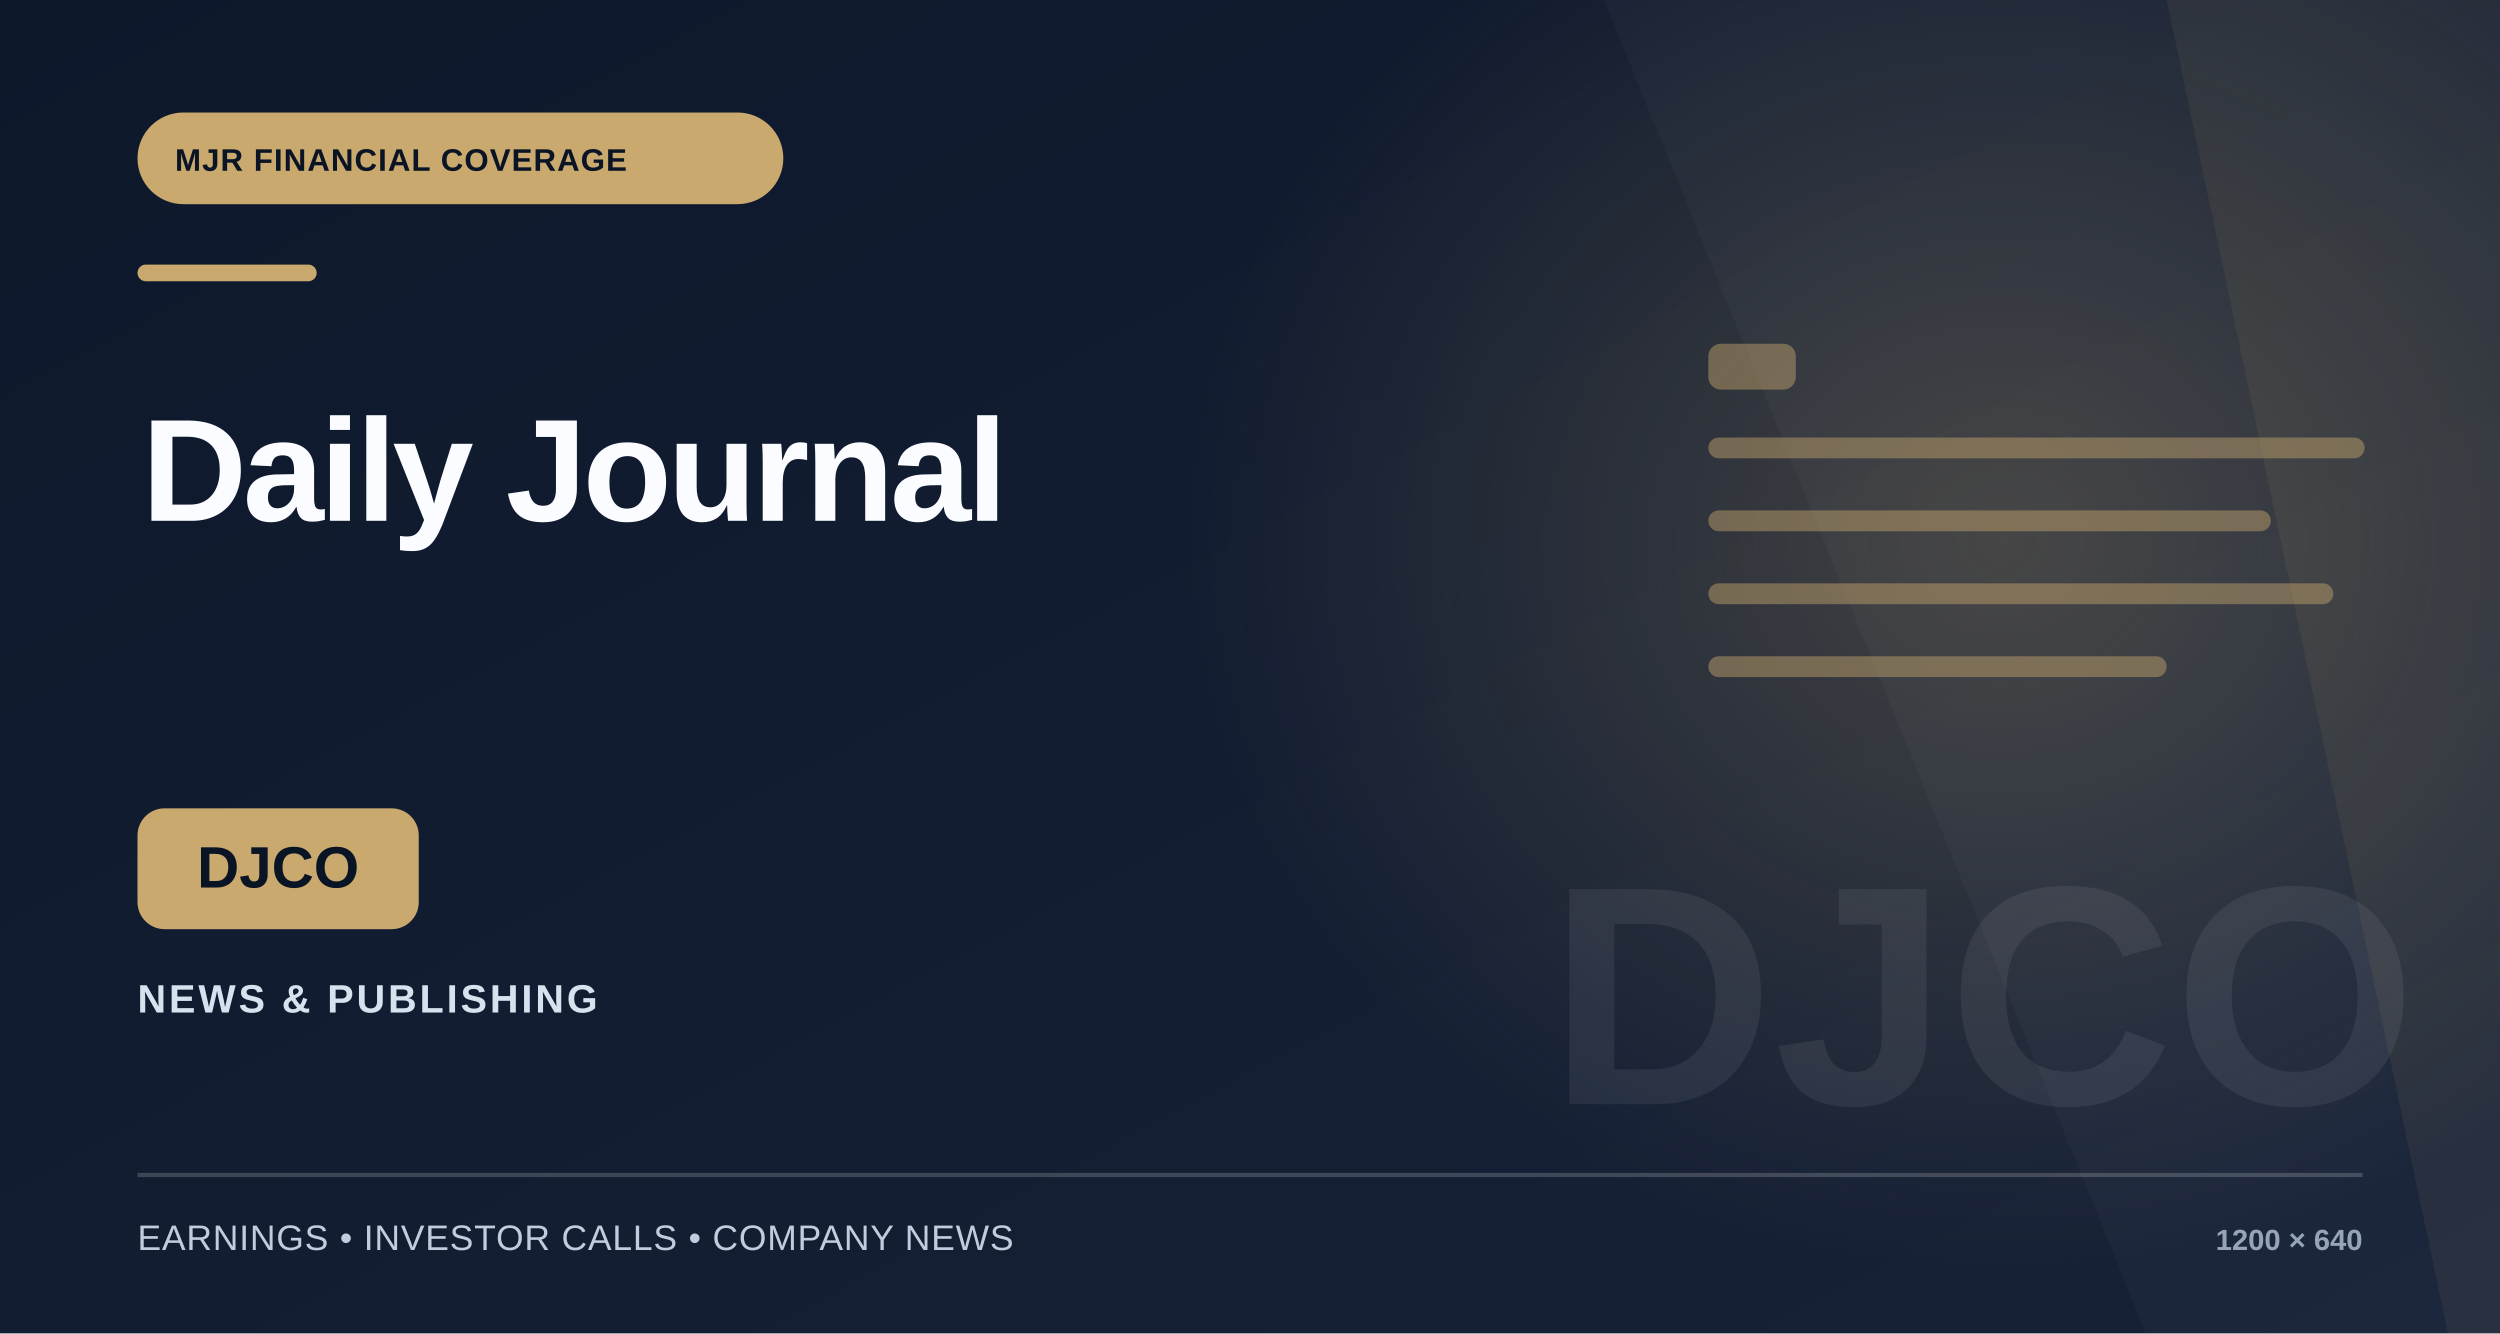
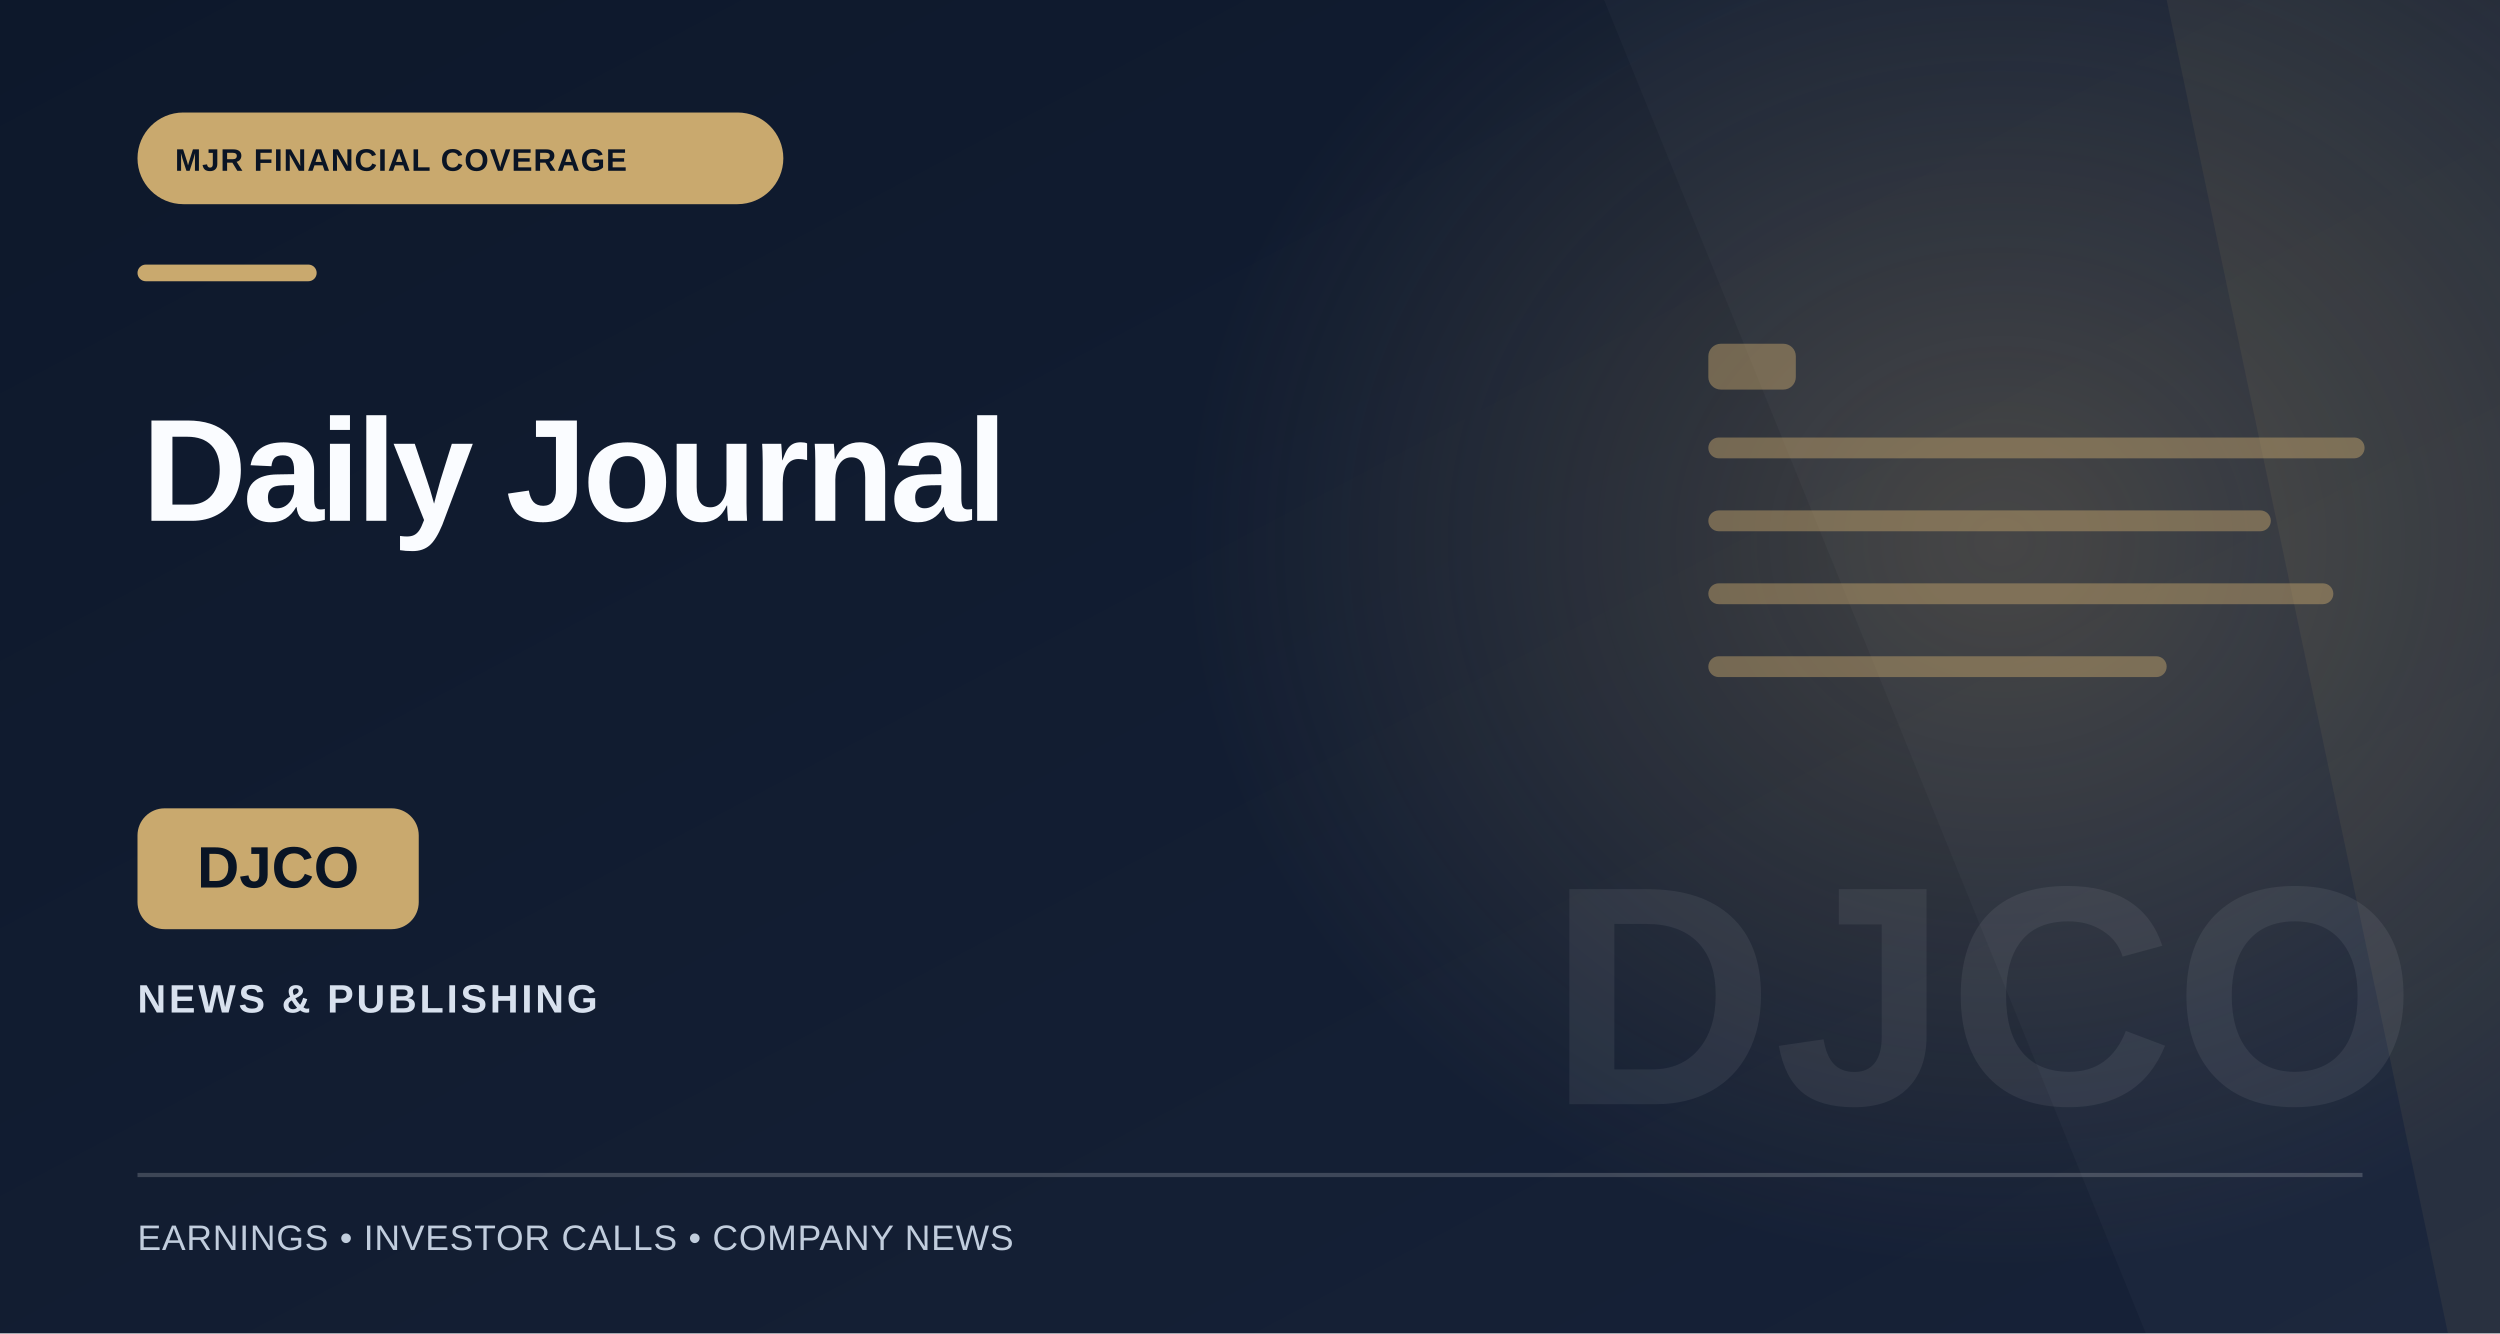
<svg xmlns="http://www.w3.org/2000/svg" width="1200" height="640" viewBox="0 0 1200 640" role="img" aria-labelledby="title desc">
  <defs>
    <linearGradient id="bg" x1="0" x2="1" y1="0" y2="1">
      <stop offset="0" stop-color="#0d182b" />
      <stop offset="1" stop-color="#172238" />
    </linearGradient>
    <radialGradient id="glow">
      <stop offset="0" stop-color="#C9A96E" stop-opacity=".26" />
      <stop offset="1" stop-color="#C9A96E" stop-opacity="0" />
    </radialGradient>
    <style>.title{font-family:Arial,Helvetica,sans-serif;font-weight:700;letter-spacing:-2px;fill:#fafcff}.label{font-family:Arial,Helvetica,sans-serif;font-weight:700}</style>
  </defs>
  <rect width="1200" height="640" fill="url(#bg)" />
  <ellipse cx="960" cy="260" rx="390" ry="350" fill="url(#glow)" />
  <path d="M770 0h430v640h-170z" fill="#fff" opacity=".025" />
  <path d="M1040 0h160v640h-25z" fill="#C9A96E" opacity=".075" />
  <g fill="#C9A96E" opacity=".45">
    <rect x="820" y="165" width="42" height="22" rx="6" />
    <rect x="820" y="210" width="315" height="10" rx="5" />
    <rect x="820" y="245" width="270" height="10" rx="5" />
    <rect x="820" y="280" width="300" height="10" rx="5" />
    <rect x="820" y="315" width="220" height="10" rx="5" />
  </g>
  <text x="1160" y="530" text-anchor="end" class="label" font-size="150px" fill="#fff" opacity=".07">DJCO</text>
  <rect x="66" y="54" width="310" height="44" rx="22" fill="#C9A96E" />
  <text x="84" y="82" class="label" font-size="15px" letter-spacing=".5" fill="#0a1424">MJR FINANCIAL COVERAGE</text>
  <rect x="66" y="127" width="86" height="8" rx="4" fill="#C9A96E" />
  <text x="68" y="250" class="title" font-size="70px">Daily Journal</text>
  <rect x="66" y="388" width="135" height="58" rx="13" fill="#C9A96E" />
  <text x="133.5" y="426" text-anchor="middle" class="label" font-size="28px" fill="#091424">DJCO</text>
  <text x="66" y="486" class="label" font-size="19px" letter-spacing="1.4" fill="#d8e1ee">NEWS &amp; PUBLISHING</text>
  <path d="M66 564H1134" stroke="#fff" stroke-opacity=".18" stroke-width="2" />
  <text x="66" y="600" font-family="Arial,Helvetica,sans-serif" font-size="17px" letter-spacing=".4" fill="#c1cddd">EARNINGS  •  INVESTOR CALLS  •  COMPANY NEWS</text>
-   <text x="1134" y="600" text-anchor="end" class="label" font-size="14px" fill="#96a4b8">1200 × 640</text>
</svg>
